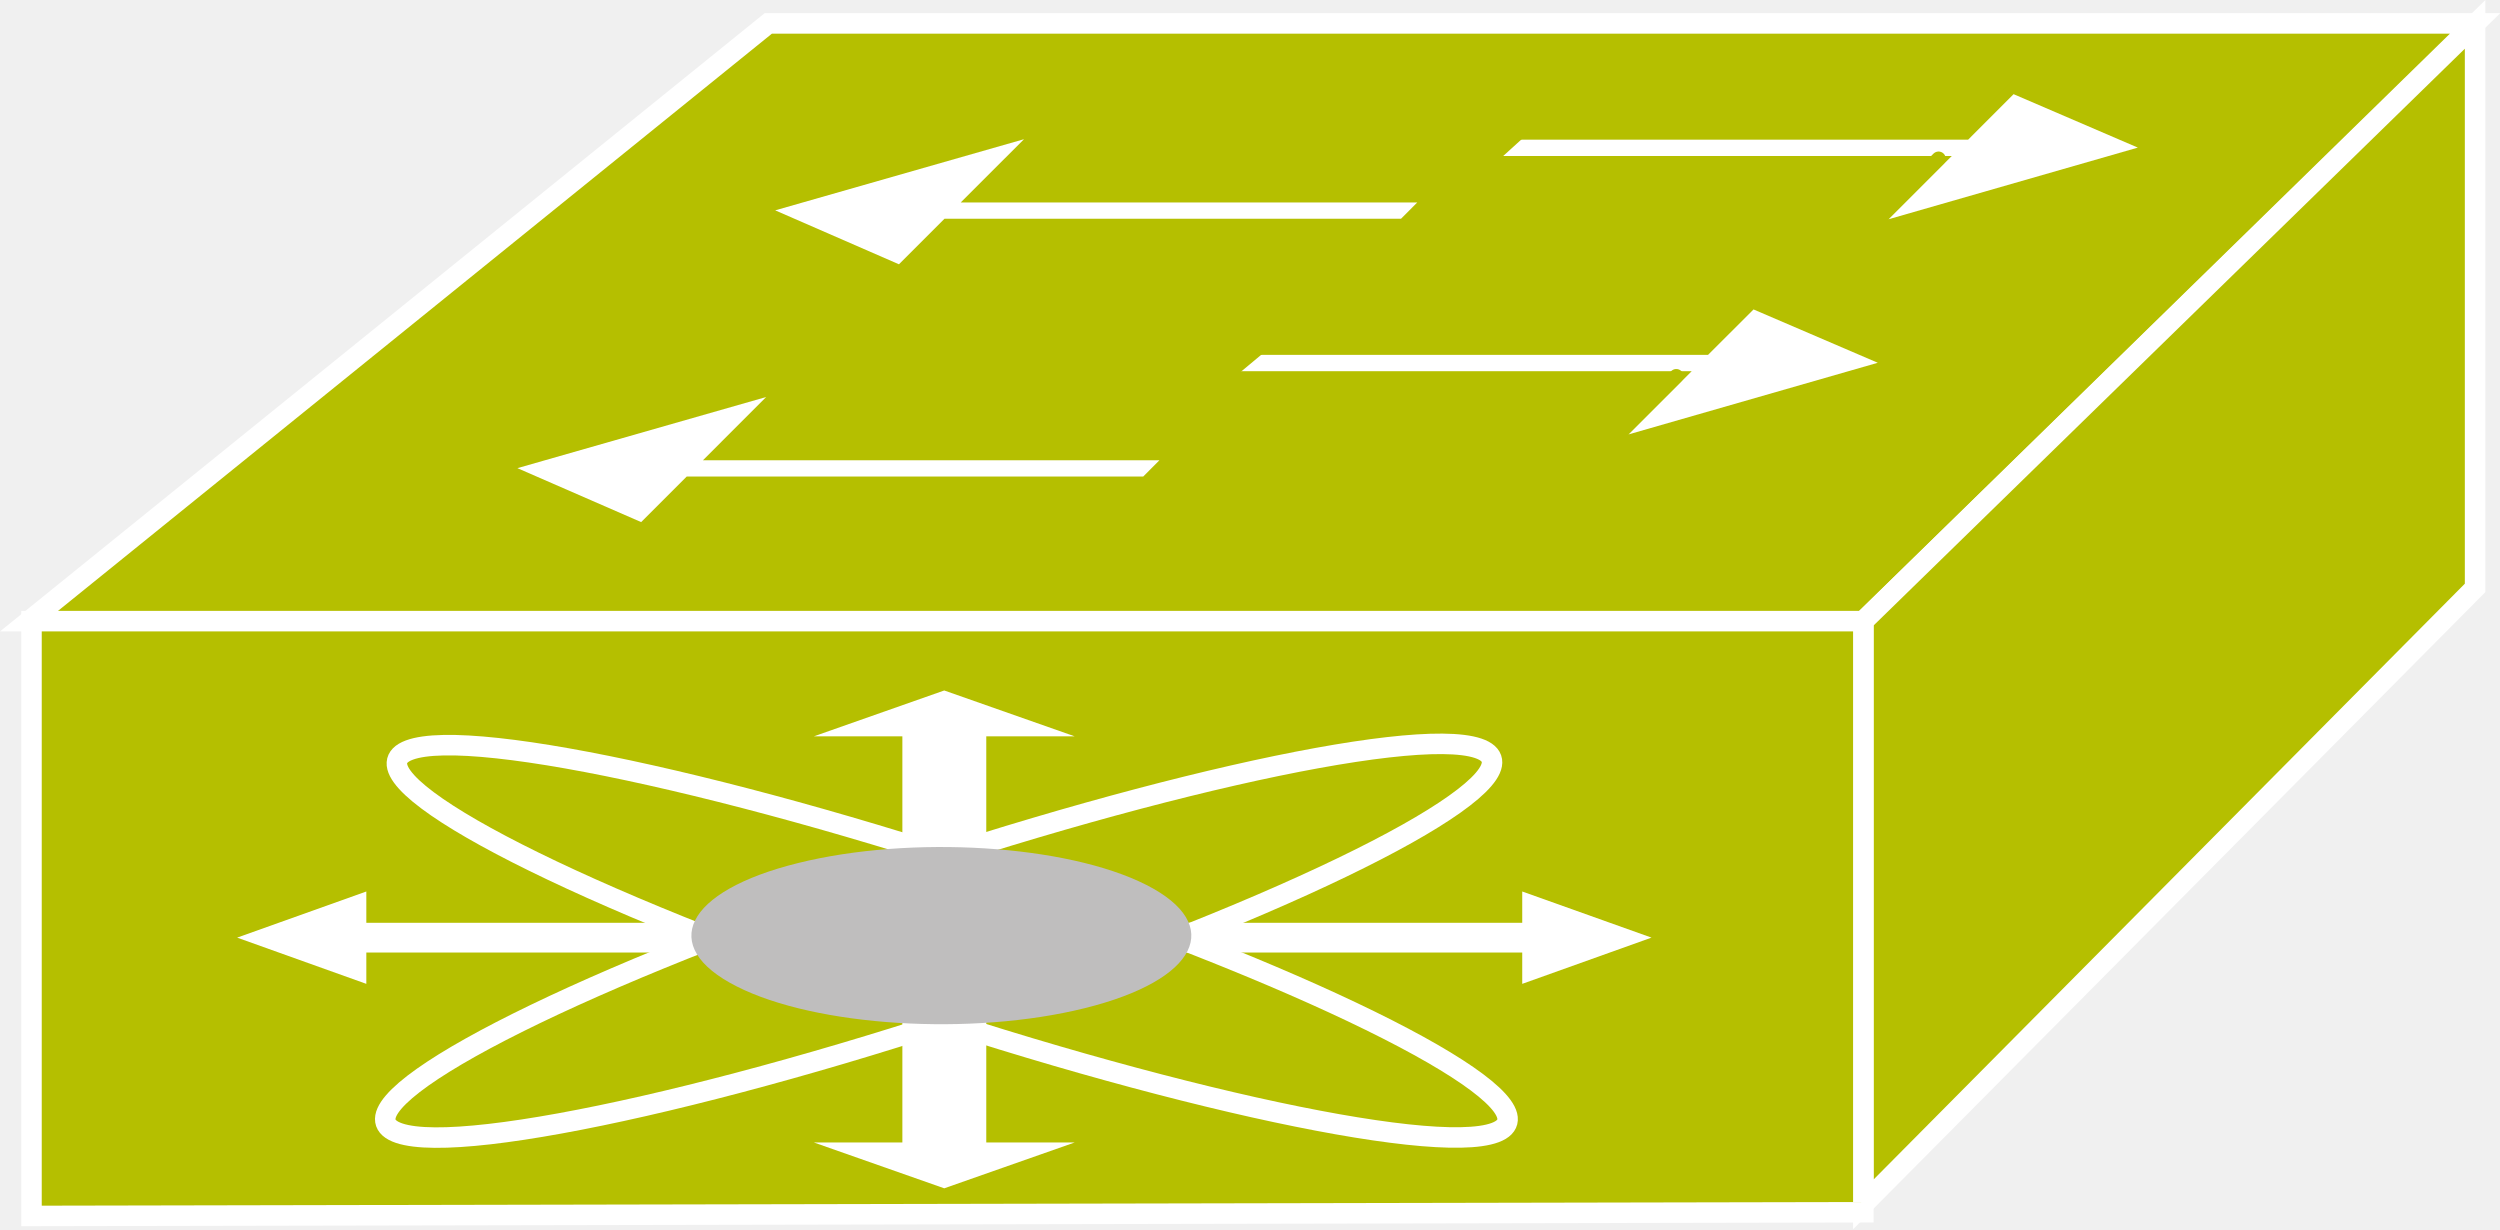
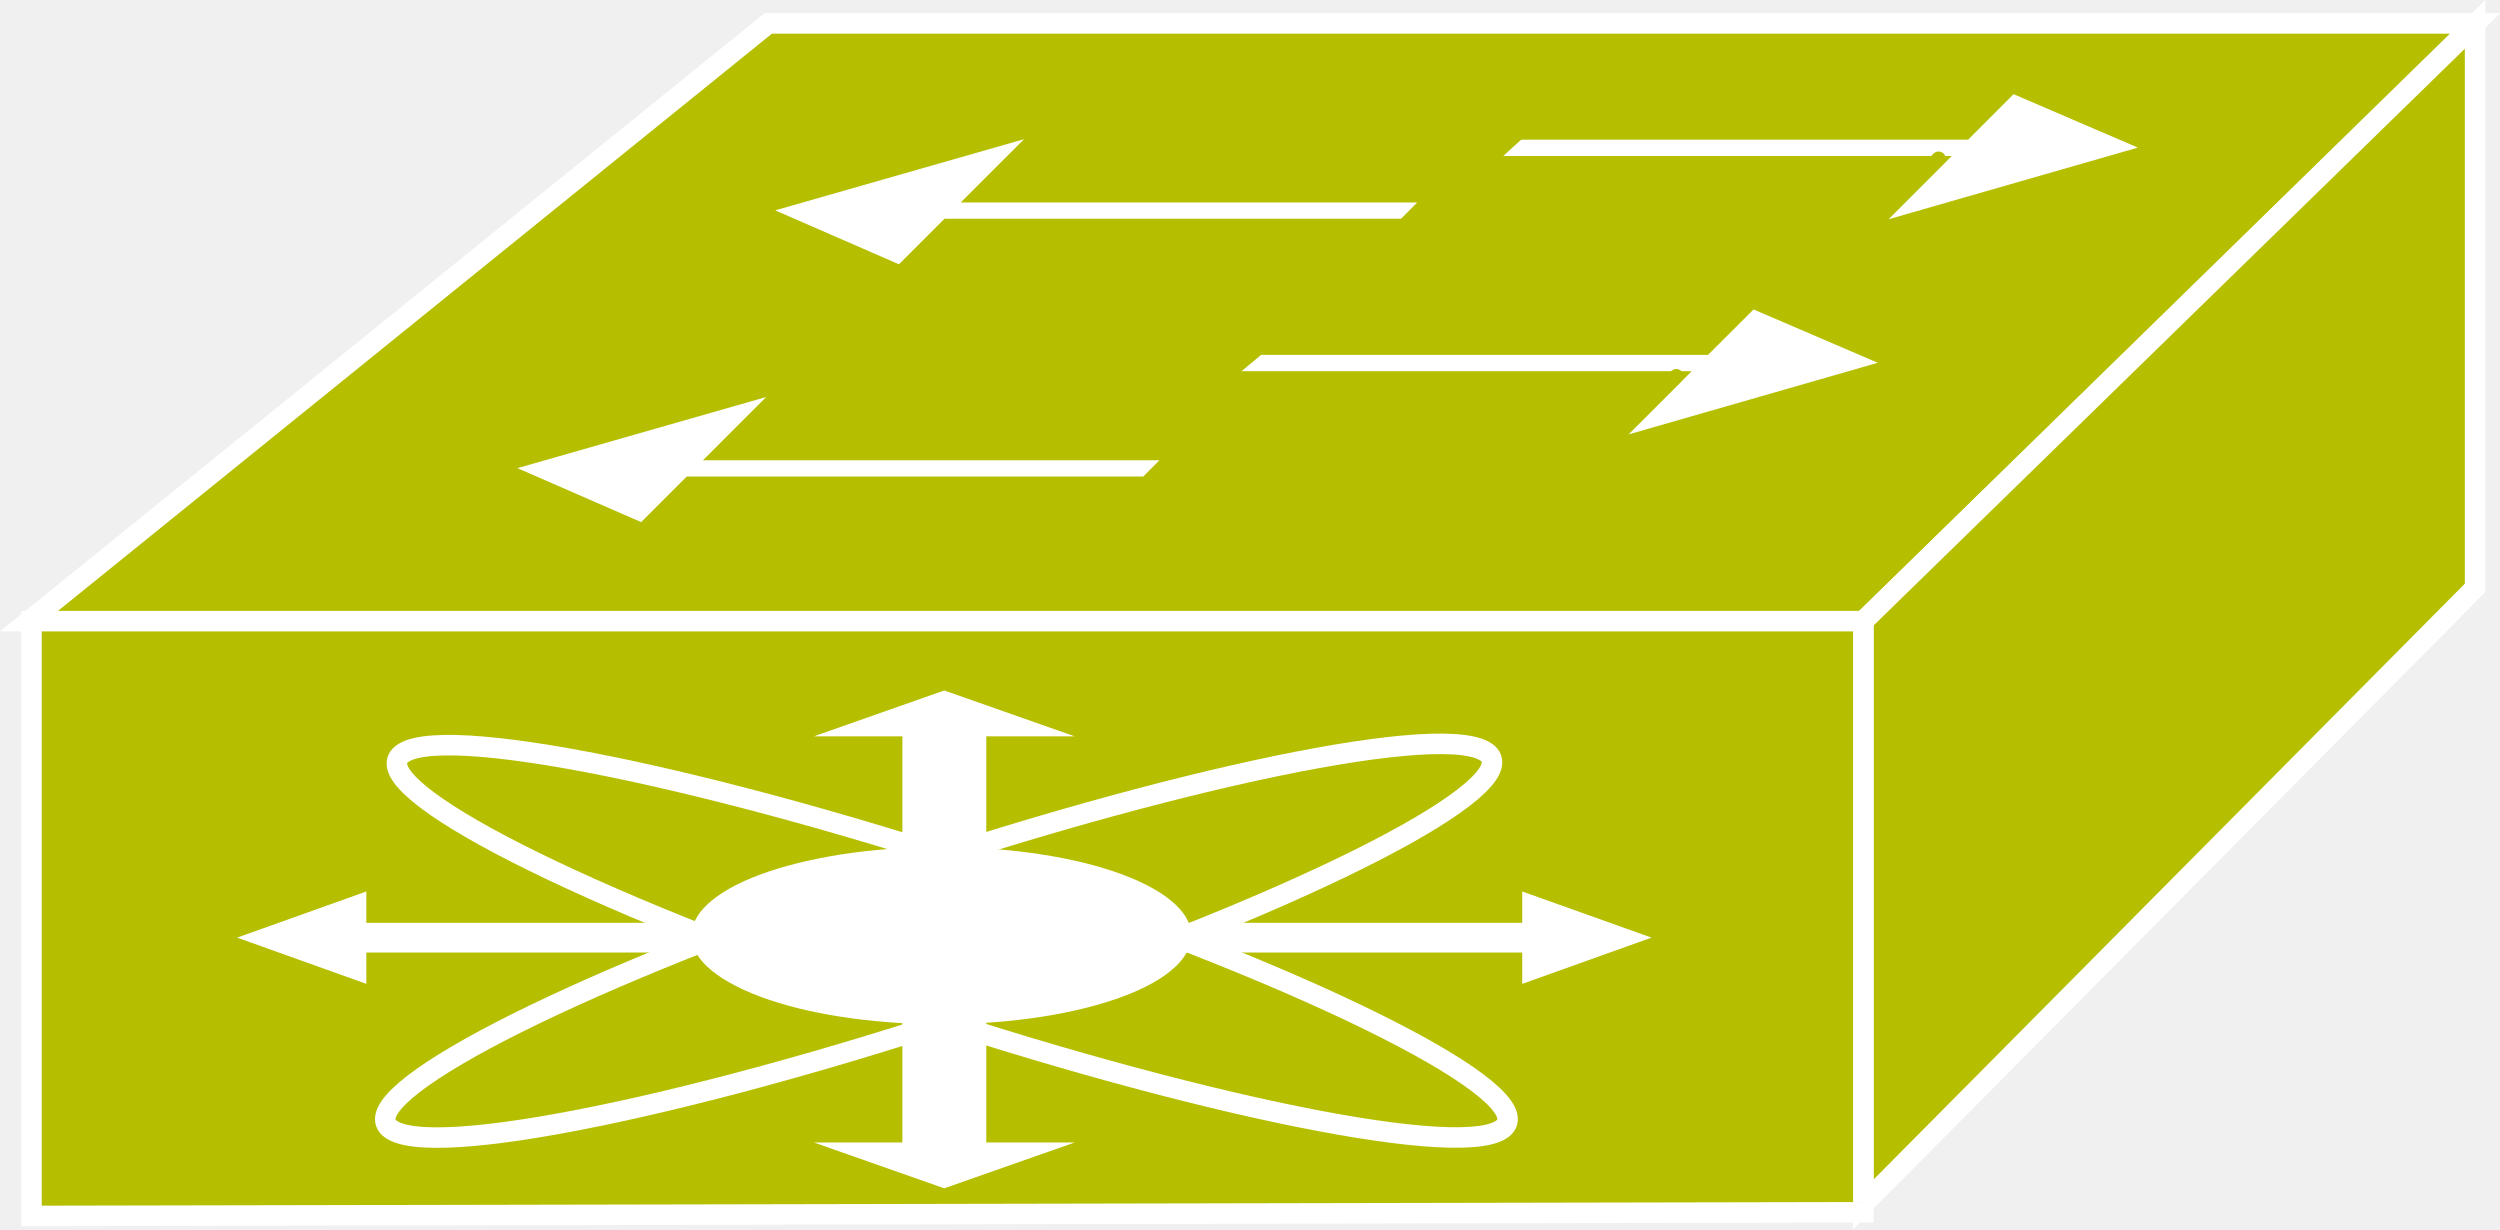
<svg xmlns="http://www.w3.org/2000/svg" viewBox="0 0 65.053 31.987" height="31.987" width="65.053" xml:space="preserve" id="svg2" version="1.1">
  <defs id="defs6" />
  <g transform="matrix(1.333333,0,0,-1.333333,0,31.98667)" id="g10">
    <g transform="scale(0.1)" id="g12">
      <path id="path14" style="fill:#B5BF00;fill-opacity:1;fill-rule:nonzero;stroke:none" d="M 5.656,118.672 149.941,235.332 H 483.035 L 363.645,118.672 H 5.656" />
      <path id="path16" style="fill:none;stroke:#FFFFFF;stroke-width:4;stroke-linecap:butt;stroke-linejoin:miter;stroke-miterlimit:4;stroke-dasharray:none;stroke-opacity:1" d="M 5.656,118.672 149.941,235.332 h 333.094 l -119.39,-116.66 z" />
      <path id="path18" style="fill:#B5BF00;fill-opacity:1;fill-rule:nonzero;stroke:none" d="m 332.898,173.691 8.879,8.887 27.754,-12.617 -48.652,-13.984 11.023,14.531 h -88.648 l 3.184,3.183 h 86.46" />
      <path id="path20" style="fill:#B5BF00;fill-opacity:1;fill-rule:nonzero;stroke:none" d="m 279.656,203.438 -3.179,-3.165 h -90.403 l -13.691,-10.644 -23.281,11.406 53.371,15.625 -13.215,-13.222 h 90.398" />
      <path id="path22" style="fill:#B5BF00;fill-opacity:1;fill-rule:nonzero;stroke:none" d="m 229.785,153.145 -3.183,-3.184 h -90.84 l -13.692,-10.195 -24.152,11.386 54.68,15.196 -12.344,-13.203 h 89.531" />
      <path id="path24" style="fill:#B5BF00;fill-opacity:1;fill-rule:nonzero;stroke:none" d="m 384.094,215.703 8.875,8.867 27.746,-12.168 -48.652,-13.984 10.593,14.102 h -89.093 l 3.183,3.183 h 87.348" />
      <path id="path26" style="fill:#FFFFFF;fill-opacity:1;fill-rule:nonzero;stroke:none" d="m 333.34,170.645 8.879,8.867 24.246,-10.41 -48.652,-13.985 12.343,12.344 h -89.093 l 3.183,3.184 h 89.094" />
      <path id="path28" style="fill:#FFFFFF;fill-opacity:1;fill-rule:nonzero;stroke:none" d="m 276.594,200.391 -3.176,-3.184 h -89.094 l -8.886,-8.887 -24.149,10.528 48.555,13.886 -12.344,-12.343 h 89.094" />
      <path id="path30" style="fill:#B5BF00;fill-opacity:1;fill-rule:nonzero;stroke:none" d="M 363.645,4.855 483.035,125.164 V 235.137 L 363.645,118.672 V 4.855" />
      <path id="path32" style="fill:none;stroke:#FFFFFF;stroke-width:4;stroke-linecap:butt;stroke-linejoin:miter;stroke-miterlimit:4;stroke-dasharray:none;stroke-opacity:1" d="M 363.645,4.855 483.035,125.164 V 235.137 L 363.645,118.672 Z" />
      <path id="path34" style="fill:#FFFFFF;fill-opacity:1;fill-rule:nonzero;stroke:none" d="m 226.277,150.078 -3.172,-3.183 h -89.089 l -8.887,-8.887 -24.152,10.527 48.554,13.887 -12.343,-12.344 h 89.089" />
      <path id="path36" style="fill:#FFFFFF;fill-opacity:1;fill-rule:nonzero;stroke:none" d="m 384.094,212.637 8.875,8.886 24.25,-10.429 -48.656,-13.985 12.343,12.344 h -89.09 l 3.184,3.184 h 89.094" />
      <path id="path38" style="fill:none;stroke:#B5BF00;stroke-width:2.8;stroke-linecap:round;stroke-linejoin:round;stroke-miterlimit:4;stroke-dasharray:none;stroke-opacity:1" d="M 378.328,208.926 367.395,197.988" />
      <path id="path40" style="fill:none;stroke:#B5BF00;stroke-width:2.8;stroke-linecap:round;stroke-linejoin:round;stroke-miterlimit:4;stroke-dasharray:none;stroke-opacity:1" d="M 327.141,166.484 316.199,155.547" />
      <path id="path42" style="fill:none;stroke:#B5BF00;stroke-width:2.8;stroke-linecap:round;stroke-linejoin:round;stroke-miterlimit:4;stroke-dasharray:none;stroke-opacity:1" d="m 245.762,172.168 -5.242,-4.375" />
      <path id="path44" style="fill:none;stroke:#B5BF00;stroke-width:2.8;stroke-linecap:round;stroke-linejoin:round;stroke-miterlimit:4;stroke-dasharray:none;stroke-opacity:1" d="m 296.953,214.609 -4.812,-4.375" />
      <path id="path46" style="fill:#B5BF00;fill-opacity:1;fill-rule:nonzero;stroke:none" d="M 363.645,3.32 V 118.672 H 6.145 V 2.598 L 363.645,3.32" />
      <path id="path48" style="fill:none;stroke:#FFFFFF;stroke-width:4;stroke-linecap:butt;stroke-linejoin:miter;stroke-miterlimit:4;stroke-dasharray:none;stroke-opacity:1" d="M 363.645,3.32 V 118.672 H 6.145 V 2.598 Z" />
      <path id="path50" style="fill:#FFFFFF;fill-opacity:1;fill-rule:nonzero;stroke:none" d="M 138.32,59.805 H 71.492 V 65.918 L 46.281,56.914 71.492,47.891 v 6.113 H 138.32 v 5.801" />
      <path id="path52" style="fill:#FFFFFF;fill-opacity:1;fill-rule:nonzero;stroke:none" d="M 176.105,40.613 V 16.934 H 158.84 l 25.437,-8.945 25.45,8.945 H 192.48 v 23.68 h -16.375" />
      <path id="path54" style="fill:#FFFFFF;fill-opacity:1;fill-rule:nonzero;stroke:none" d="M 176.105,72.519 V 96.199 H 158.84 l 25.437,8.949 25.45,-8.949 H 192.48 V 72.519 h -16.375" />
      <path id="path56" style="fill:#FFFFFF;fill-opacity:1;fill-rule:nonzero;stroke:none" d="m 230.254,54.004 h 66.824 v -6.113 l 25.227,9.024 -25.227,9.004 v -6.113 h -66.824 v -5.801" />
      <path id="path58" style="fill:none;stroke:#FFFFFF;stroke-width:4;stroke-linecap:butt;stroke-linejoin:miter;stroke-miterlimit:4;stroke-dasharray:none;stroke-opacity:1" d="M 291.797,18.867 C 279.258,14.18 221.621,27.09 163.113,47.695 104.59,68.301 67.336,88.828 79.883,93.516 92.422,98.203 150.059,85.312 208.574,64.688 267.09,44.082 304.336,23.574 291.797,18.867 Z" />
      <path id="path60" style="fill:none;stroke:#FFFFFF;stroke-width:4;stroke-linecap:butt;stroke-linejoin:miter;stroke-miterlimit:4;stroke-dasharray:none;stroke-opacity:1" d="M 288.469,93.867 C 301.711,89.414 265.293,68.984 207.156,48.254 149.004,27.5 91.144,14.297 77.902,18.75 c -13.246,4.453 23.153,24.863 81.309,45.605 58.133,20.762 115.992,33.965 129.258,29.512 z" />
-       <path id="path62" style="fill:#bfbebe;fill-opacity:1;fill-rule:nonzero;stroke:none" d="m 211.688,43.145 c 22.082,5.477 27.433,16.25 11.984,24.082 -15.457,7.812 -45.859,9.726 -67.942,4.238 -22.07,-5.469 -27.429,-16.25 -11.96,-24.07 15.441,-7.832 45.847,-9.73 67.918,-4.25" />
+       <path id="path62" style="fill:#FFFFFF;fill-opacity:1;fill-rule:nonzero;stroke:none" d="m 211.688,43.145 c 22.082,5.477 27.433,16.25 11.984,24.082 -15.457,7.812 -45.859,9.726 -67.942,4.238 -22.07,-5.469 -27.429,-16.25 -11.96,-24.07 15.441,-7.832 45.847,-9.73 67.918,-4.25" />
    </g>
  </g>
</svg>
